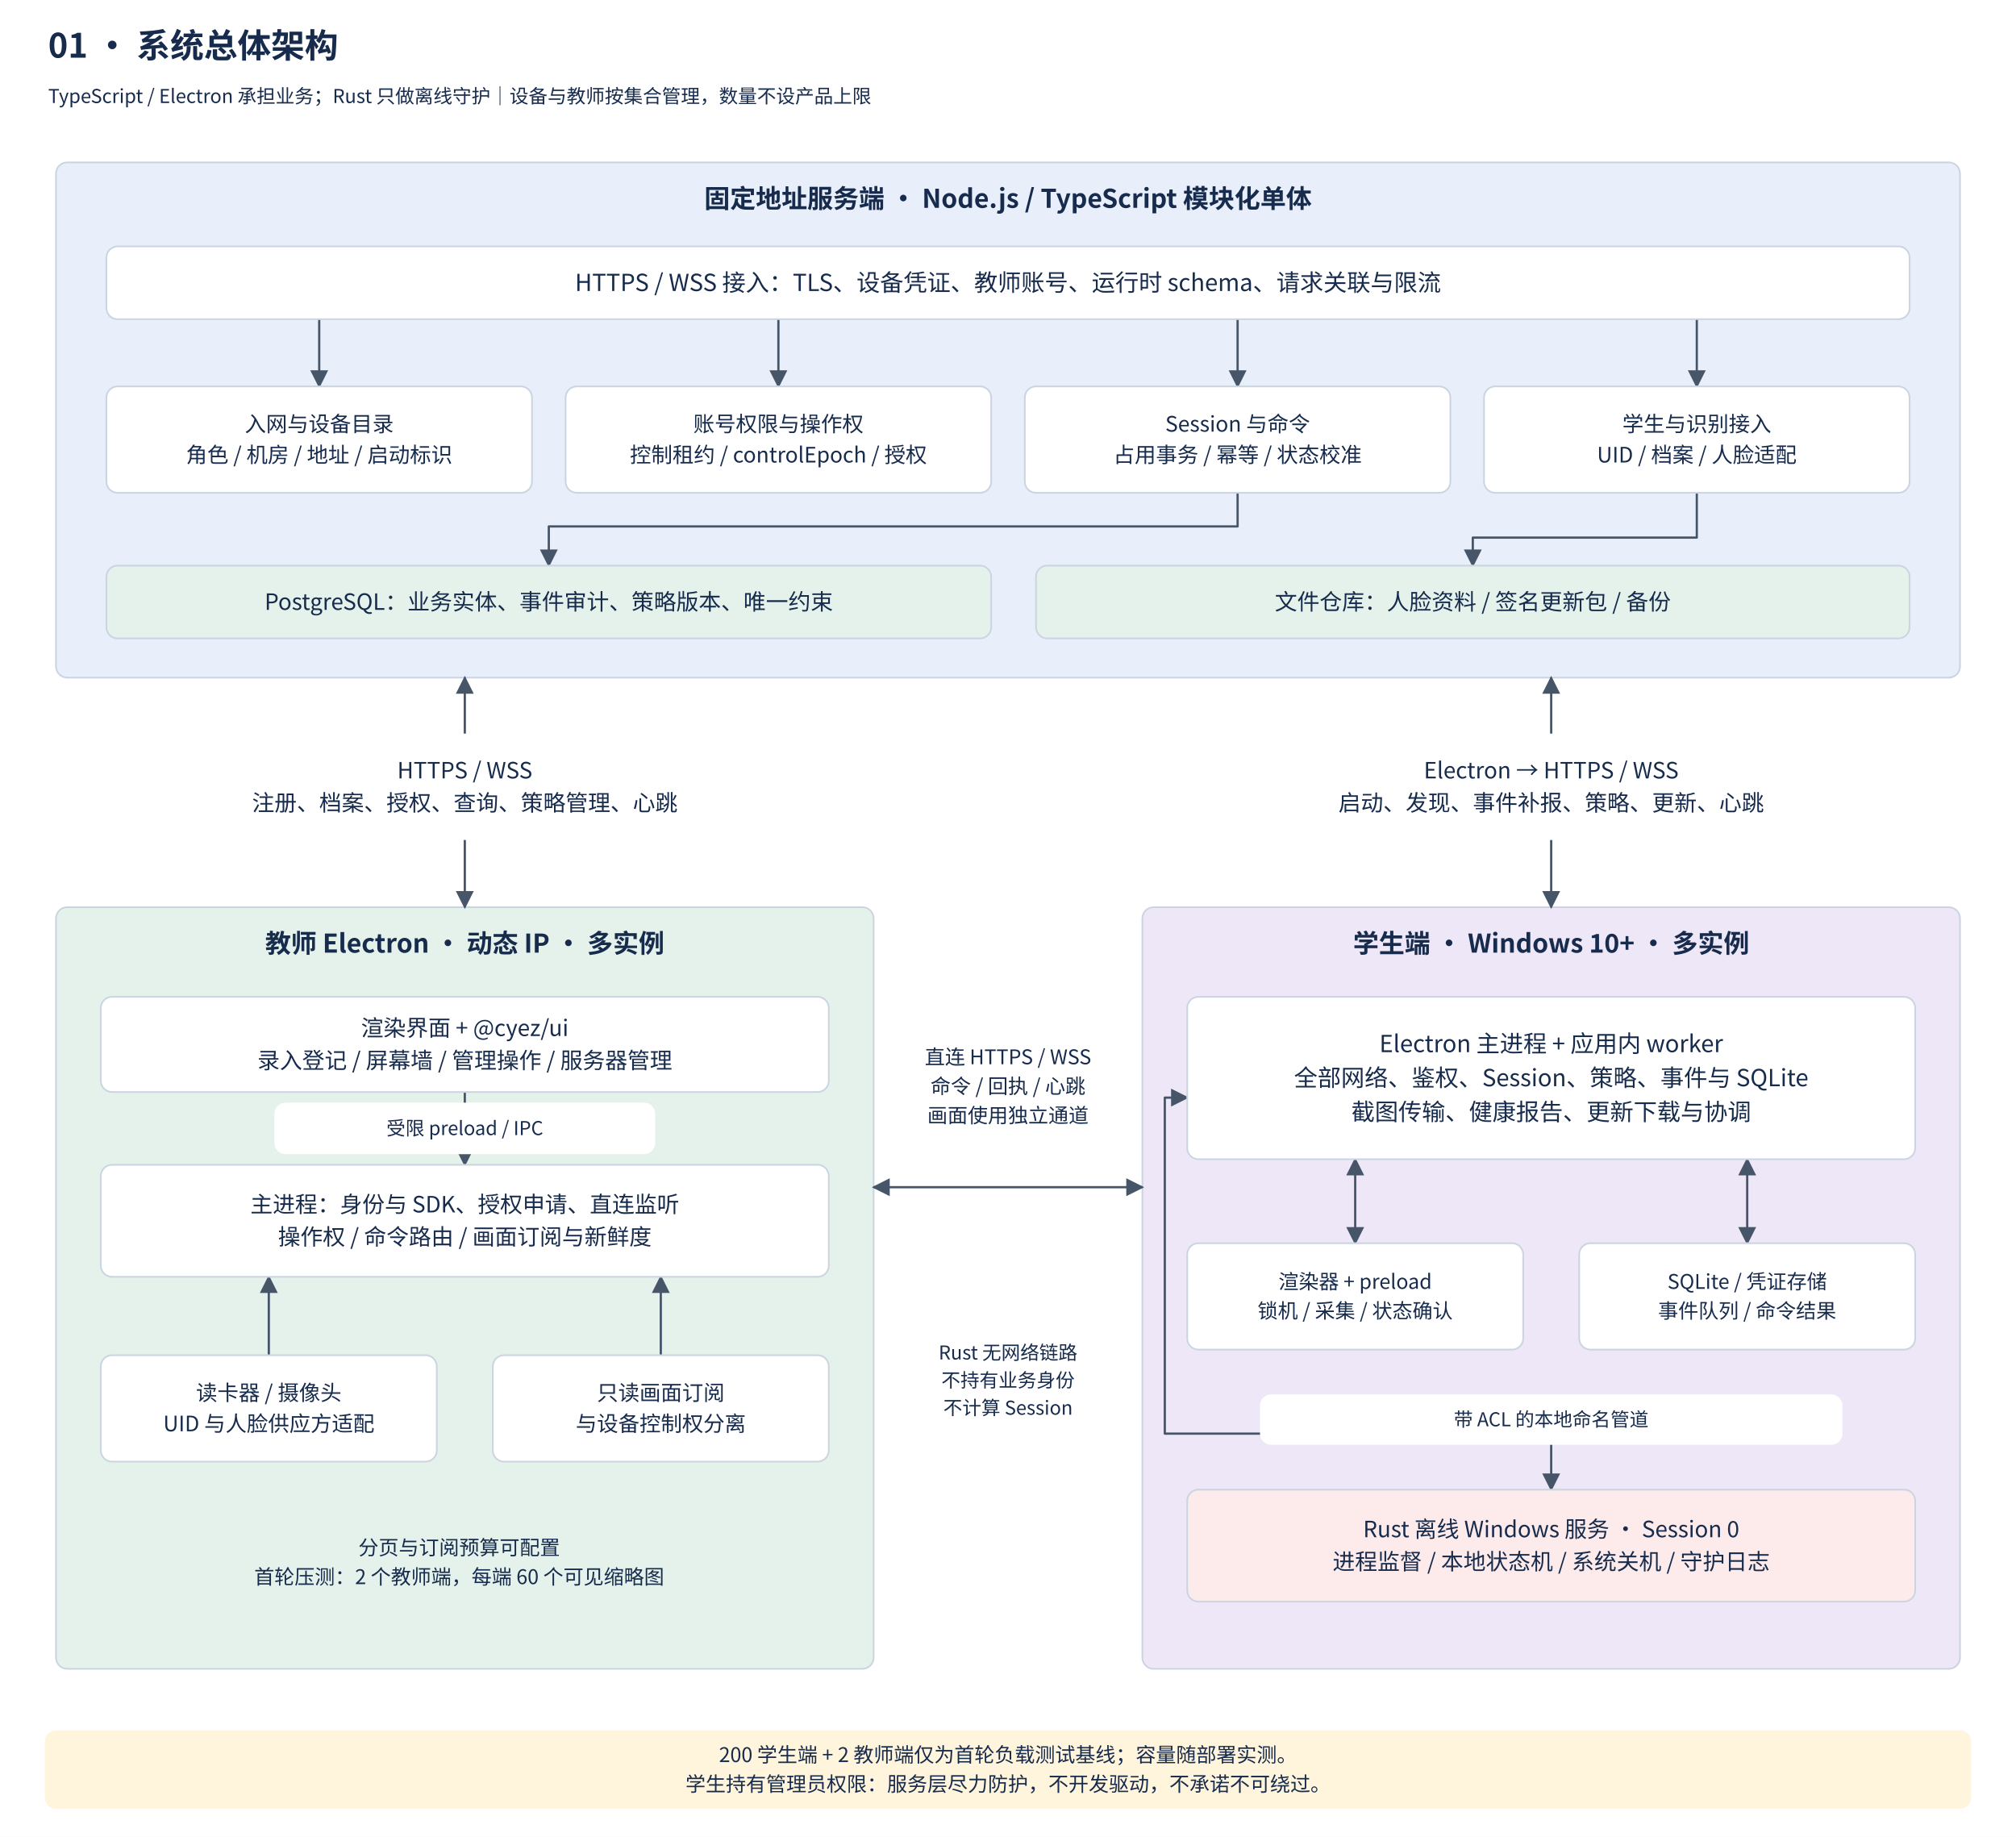
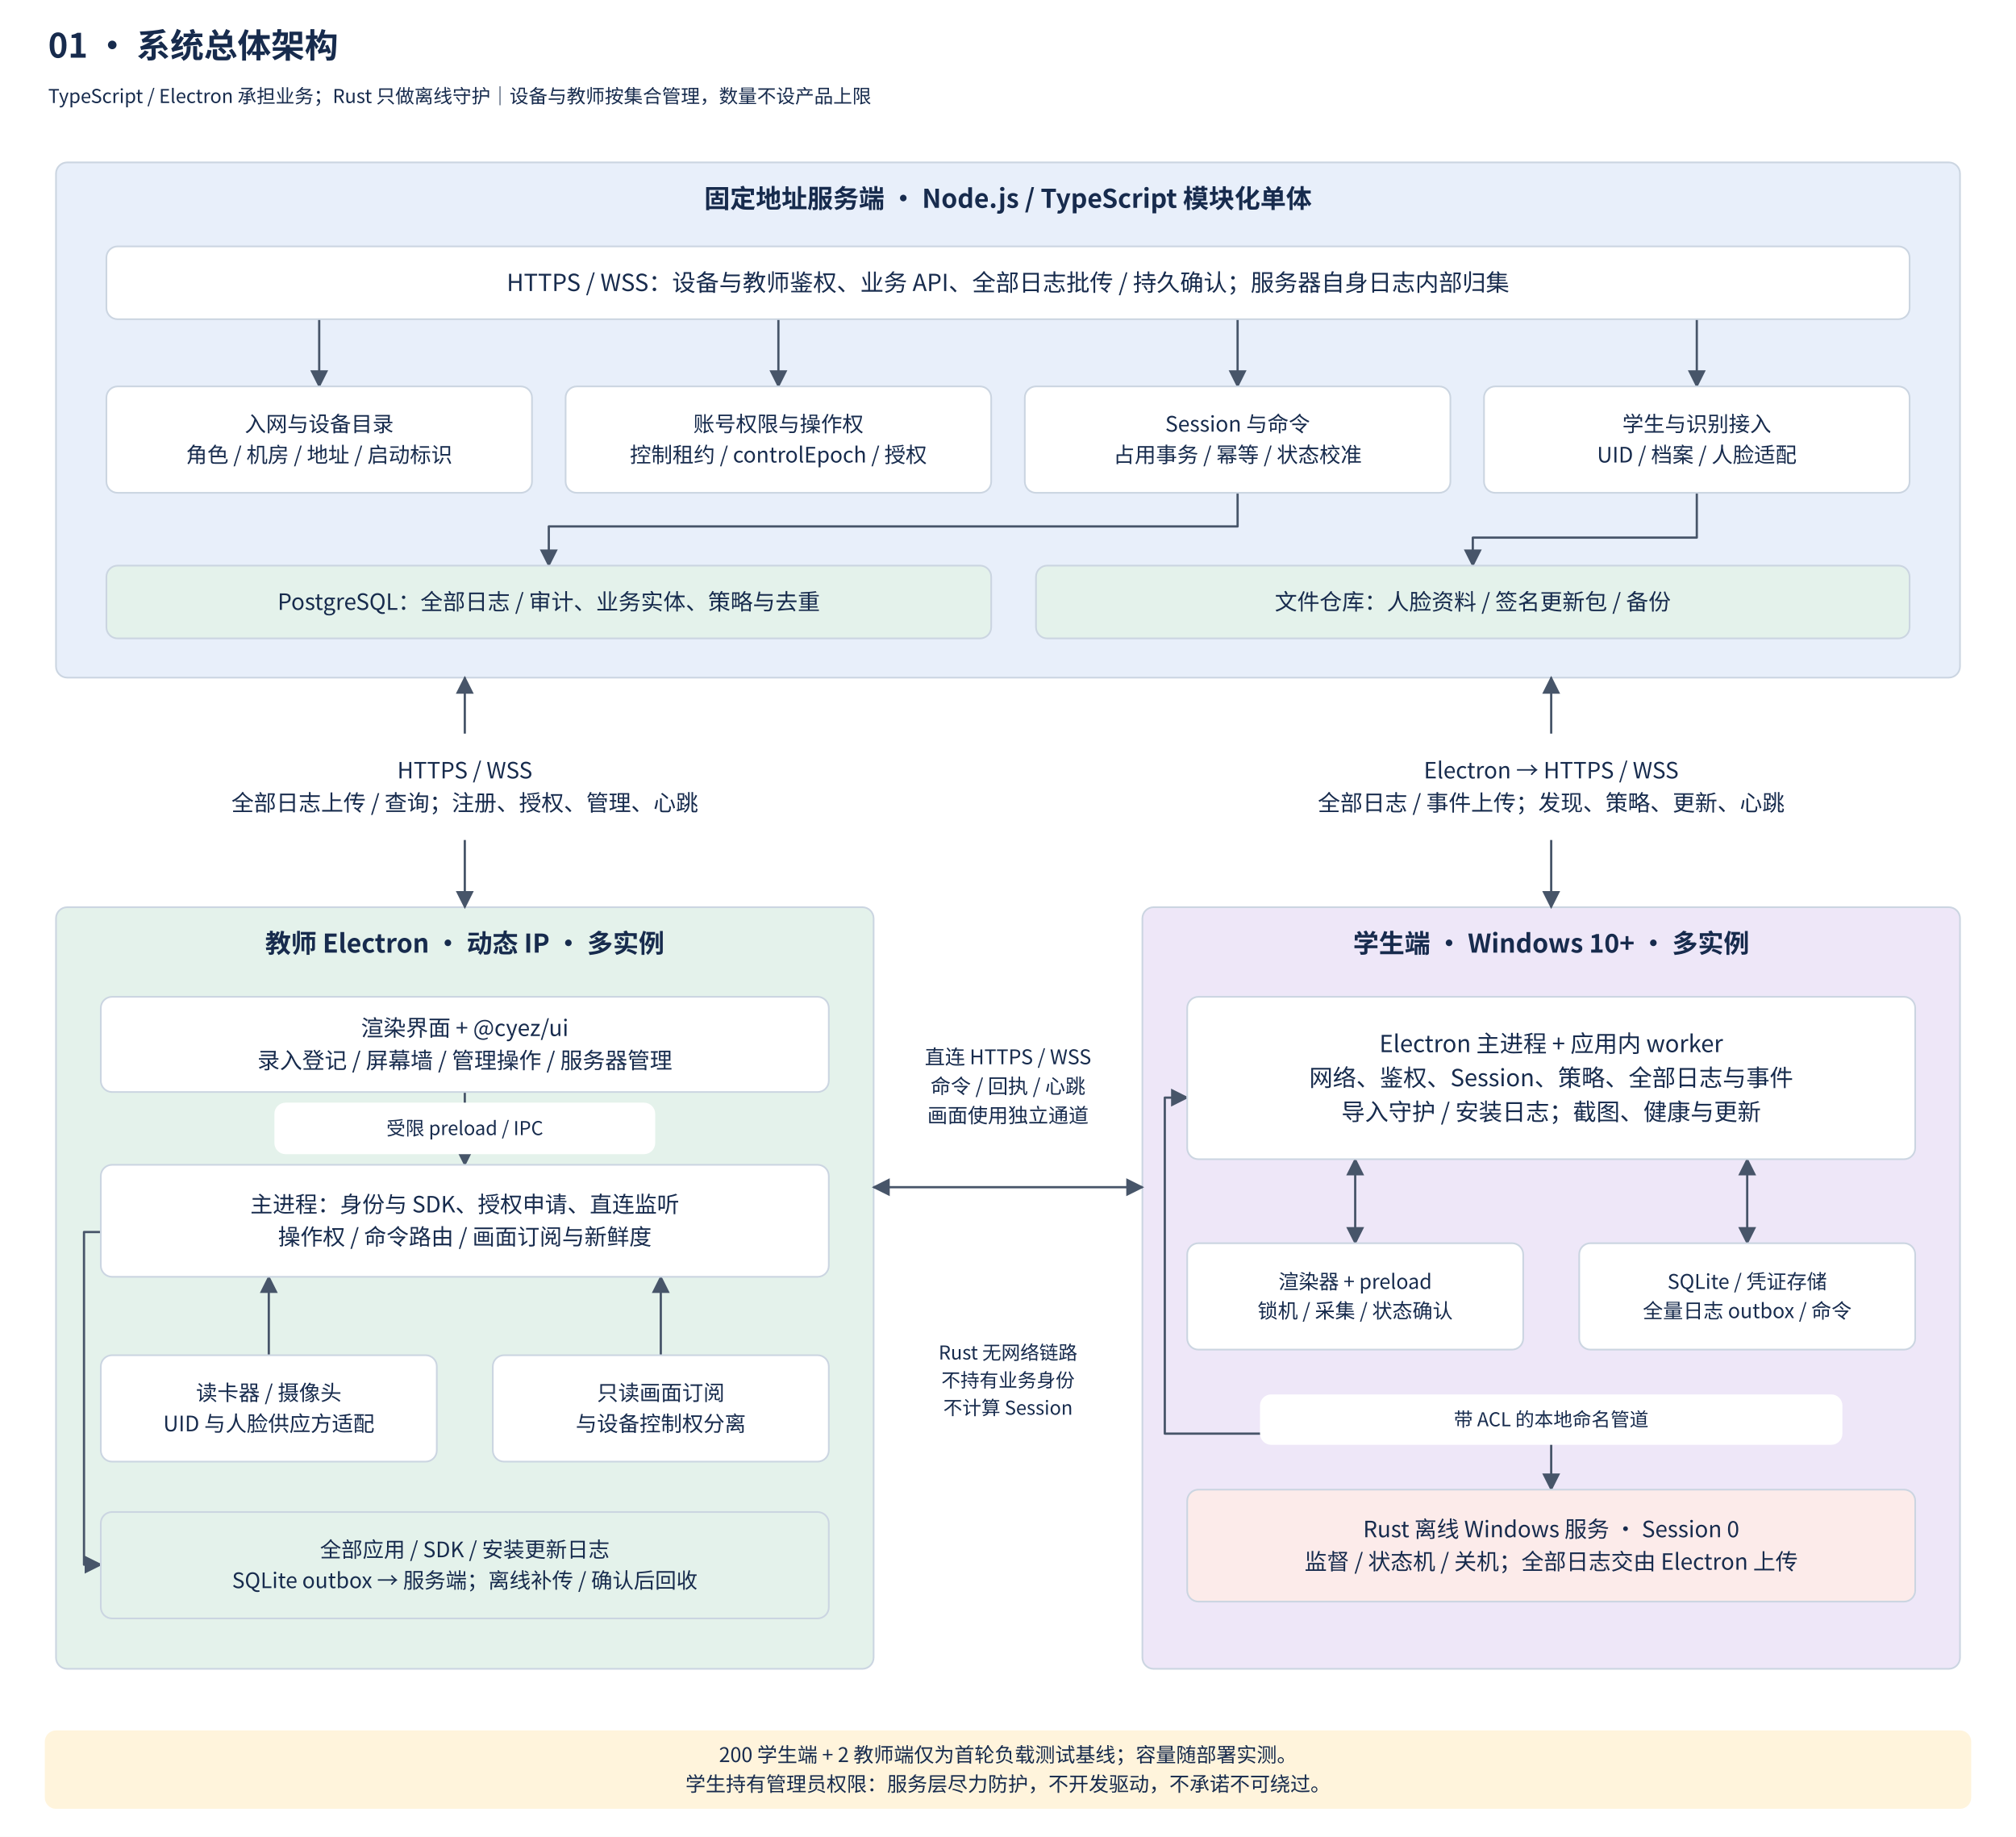
<svg xmlns="http://www.w3.org/2000/svg" width="1800" height="1640" viewBox="0 0 1800 1640" role="img" aria-labelledby="title desc">
  <defs>
    <marker id="arrow" viewBox="0 0 10 10" refX="9" refY="5" markerWidth="8" markerHeight="8" orient="auto-start-reverse">
      <path d="M 0 0 L 10 5 L 0 10 z" fill="#475569" />
    </marker>
  </defs>
  <rect width="1800" height="1640" fill="#ffffff" />
  <rect x="50" y="145" width="1700" height="460" rx="10" fill="#e8effa" stroke="#cbd5e1" stroke-width="1.5" />
  <text x="900.0" y="381.3" text-anchor="middle" font-family="Microsoft YaHei, Noto Sans CJK SC, sans-serif" font-size="18" font-weight="400" fill="#172b4d" />
  <rect x="50" y="810" width="730" height="680" rx="10" fill="#e4f2eb" stroke="#cbd5e1" stroke-width="1.5" />
  <text x="415.0" y="1156.3" text-anchor="middle" font-family="Microsoft YaHei, Noto Sans CJK SC, sans-serif" font-size="18" font-weight="400" fill="#172b4d" />
  <rect x="1020" y="810" width="730" height="680" rx="10" fill="#eee7f8" stroke="#cbd5e1" stroke-width="1.5" />
  <text x="1385.0" y="1156.3" text-anchor="middle" font-family="Microsoft YaHei, Noto Sans CJK SC, sans-serif" font-size="18" font-weight="400" fill="#172b4d" />
  <polyline points="285,285 285,345" fill="none" stroke="#475569" stroke-width="2" stroke-linejoin="round" marker-end="url(#arrow)" />
  <polyline points="695,285 695,345" fill="none" stroke="#475569" stroke-width="2" stroke-linejoin="round" marker-end="url(#arrow)" />
  <polyline points="1105,285 1105,345" fill="none" stroke="#475569" stroke-width="2" stroke-linejoin="round" marker-end="url(#arrow)" />
  <polyline points="1515,285 1515,345" fill="none" stroke="#475569" stroke-width="2" stroke-linejoin="round" marker-end="url(#arrow)" />
  <polyline points="1105,440 1105,470 490,470 490,505" fill="none" stroke="#475569" stroke-width="2" stroke-linejoin="round" marker-end="url(#arrow)" />
  <polyline points="1515,440 1515,480 1315,480 1315,505" fill="none" stroke="#475569" stroke-width="2" stroke-linejoin="round" marker-end="url(#arrow)" />
  <polyline points="415.0,975 415.0,1040" fill="none" stroke="#475569" stroke-width="2" stroke-linejoin="round" marker-end="url(#arrow)" />
  <polyline points="240,1210 240,1140" fill="none" stroke="#475569" stroke-width="2" stroke-linejoin="round" marker-end="url(#arrow)" />
  <polyline points="590,1210 590,1140" fill="none" stroke="#475569" stroke-width="2" stroke-linejoin="round" marker-end="url(#arrow)" />
+   <polyline points="90,1100 75,1100 75,1397 90,1397" fill="none" stroke="#475569" stroke-width="2" stroke-linejoin="round" marker-end="url(#arrow)" />
  <polyline points="1210,1035 1210,1110" fill="none" stroke="#475569" stroke-width="2" stroke-linejoin="round" marker-end="url(#arrow)" marker-start="url(#arrow)" />
  <polyline points="1560,1035 1560,1110" fill="none" stroke="#475569" stroke-width="2" stroke-linejoin="round" marker-end="url(#arrow)" marker-start="url(#arrow)" />
  <polyline points="1060,980 1040,980 1040,1280 1385,1280 1385,1330" fill="none" stroke="#475569" stroke-width="2" stroke-linejoin="round" marker-end="url(#arrow)" marker-start="url(#arrow)" />
  <polyline points="415,810 415,605" fill="none" stroke="#475569" stroke-width="2" stroke-linejoin="round" marker-end="url(#arrow)" marker-start="url(#arrow)" />
  <polyline points="1385,810 1385,605" fill="none" stroke="#475569" stroke-width="2" stroke-linejoin="round" marker-end="url(#arrow)" marker-start="url(#arrow)" />
  <polyline points="780,1060 1020,1060" fill="none" stroke="#475569" stroke-width="2" stroke-linejoin="round" marker-end="url(#arrow)" marker-start="url(#arrow)" />
  <text x="43" y="51.5" text-anchor="start" font-family="Microsoft YaHei, Noto Sans CJK SC, sans-serif" font-size="30" font-weight="600" fill="#172b4d">01 · 系统总体架构</text>
  <text x="43" y="91.95" text-anchor="start" font-family="Microsoft YaHei, Noto Sans CJK SC, sans-serif" font-size="17" font-weight="400" fill="#172b4d">TypeScript / Electron 承担业务；Rust 只做离线守护｜设备与教师按集合管理，数量不设产品上限</text>
  <text x="900.0" y="185.55" text-anchor="middle" font-family="Microsoft YaHei, Noto Sans CJK SC, sans-serif" font-size="23" font-weight="600" fill="#172b4d">固定地址服务端 · Node.js / TypeScript 模块化单体</text>
  <rect x="95" y="220" width="1610" height="65" rx="10" fill="#ffffff" stroke="#cbd5e1" stroke-width="1.5" />
-   <text x="900.0" y="259.85" text-anchor="middle" font-family="Microsoft YaHei, Noto Sans CJK SC, sans-serif" font-size="21" font-weight="400" fill="#172b4d">HTTPS / WSS 接入：TLS、设备凭证、教师账号、运行时 schema、请求关联与限流</text>
+   <text x="900.0" y="259.85" text-anchor="middle" font-family="Microsoft YaHei, Noto Sans CJK SC, sans-serif" font-size="21" font-weight="400" fill="#172b4d">HTTPS / WSS：设备与教师鉴权、业务 API、全部日志批传 / 持久确认；服务器自身日志内部归集</text>
  <rect x="95" y="345" width="380" height="95" rx="10" fill="#ffffff" stroke="#cbd5e1" stroke-width="1.5" />
  <text x="285.0" y="385.375" text-anchor="middle" font-family="Microsoft YaHei, Noto Sans CJK SC, sans-serif" font-size="19" font-weight="400" fill="#172b4d">入网与设备目录</text>
  <text x="285.0" y="412.925" text-anchor="middle" font-family="Microsoft YaHei, Noto Sans CJK SC, sans-serif" font-size="19" font-weight="400" fill="#172b4d">角色 / 机房 / 地址 / 启动标识</text>
  <rect x="505" y="345" width="380" height="95" rx="10" fill="#ffffff" stroke="#cbd5e1" stroke-width="1.5" />
  <text x="695.0" y="385.375" text-anchor="middle" font-family="Microsoft YaHei, Noto Sans CJK SC, sans-serif" font-size="19" font-weight="400" fill="#172b4d">账号权限与操作权</text>
  <text x="695.0" y="412.925" text-anchor="middle" font-family="Microsoft YaHei, Noto Sans CJK SC, sans-serif" font-size="19" font-weight="400" fill="#172b4d">控制租约 / controlEpoch / 授权</text>
  <rect x="915" y="345" width="380" height="95" rx="10" fill="#ffffff" stroke="#cbd5e1" stroke-width="1.5" />
  <text x="1105.0" y="385.375" text-anchor="middle" font-family="Microsoft YaHei, Noto Sans CJK SC, sans-serif" font-size="19" font-weight="400" fill="#172b4d">Session 与命令</text>
  <text x="1105.0" y="412.925" text-anchor="middle" font-family="Microsoft YaHei, Noto Sans CJK SC, sans-serif" font-size="19" font-weight="400" fill="#172b4d">占用事务 / 幂等 / 状态校准</text>
  <rect x="1325" y="345" width="380" height="95" rx="10" fill="#ffffff" stroke="#cbd5e1" stroke-width="1.5" />
  <text x="1515.0" y="385.375" text-anchor="middle" font-family="Microsoft YaHei, Noto Sans CJK SC, sans-serif" font-size="19" font-weight="400" fill="#172b4d">学生与识别接入</text>
  <text x="1515.0" y="412.925" text-anchor="middle" font-family="Microsoft YaHei, Noto Sans CJK SC, sans-serif" font-size="19" font-weight="400" fill="#172b4d">UID / 档案 / 人脸适配</text>
  <rect x="95" y="505" width="790" height="65" rx="10" fill="#e4f2eb" stroke="#cbd5e1" stroke-width="1.5" />
-   <text x="490.0" y="544.5" text-anchor="middle" font-family="Microsoft YaHei, Noto Sans CJK SC, sans-serif" font-size="20" font-weight="400" fill="#172b4d">PostgreSQL：业务实体、事件审计、策略版本、唯一约束</text>
+   <text x="490.0" y="544.5" text-anchor="middle" font-family="Microsoft YaHei, Noto Sans CJK SC, sans-serif" font-size="20" font-weight="400" fill="#172b4d">PostgreSQL：全部日志 / 审计、业务实体、策略与去重</text>
  <rect x="925" y="505" width="780" height="65" rx="10" fill="#e4f2eb" stroke="#cbd5e1" stroke-width="1.5" />
  <text x="1315.0" y="544.5" text-anchor="middle" font-family="Microsoft YaHei, Noto Sans CJK SC, sans-serif" font-size="20" font-weight="400" fill="#172b4d">文件仓库：人脸资料 / 签名更新包 / 备份</text>
  <text x="415.0" y="850.55" text-anchor="middle" font-family="Microsoft YaHei, Noto Sans CJK SC, sans-serif" font-size="23" font-weight="600" fill="#172b4d">教师 Electron · 动态 IP · 多实例</text>
  <rect x="90" y="890" width="650" height="85" rx="10" fill="#ffffff" stroke="#cbd5e1" stroke-width="1.5" />
  <text x="415.0" y="925.0" text-anchor="middle" font-family="Microsoft YaHei, Noto Sans CJK SC, sans-serif" font-size="20" font-weight="400" fill="#172b4d">渲染界面 + @cyez/ui</text>
  <text x="415.0" y="954.0" text-anchor="middle" font-family="Microsoft YaHei, Noto Sans CJK SC, sans-serif" font-size="20" font-weight="400" fill="#172b4d">录入登记 / 屏幕墙 / 管理操作 / 服务器管理</text>
  <rect x="90" y="1040" width="650" height="100" rx="10" fill="#ffffff" stroke="#cbd5e1" stroke-width="1.5" />
  <text x="415.0" y="1082.5" text-anchor="middle" font-family="Microsoft YaHei, Noto Sans CJK SC, sans-serif" font-size="20" font-weight="400" fill="#172b4d">主进程：身份与 SDK、授权申请、直连监听</text>
  <text x="415.0" y="1111.5" text-anchor="middle" font-family="Microsoft YaHei, Noto Sans CJK SC, sans-serif" font-size="20" font-weight="400" fill="#172b4d">操作权 / 命令路由 / 画面订阅与新鲜度</text>
  <rect x="245.0" y="984.5" width="340" height="46" rx="10" fill="#ffffff" stroke="none" stroke-width="1.5" />
  <text x="415.0" y="1013.45" text-anchor="middle" font-family="Microsoft YaHei, Noto Sans CJK SC, sans-serif" font-size="17" font-weight="400" fill="#172b4d">受限 preload / IPC</text>
  <rect x="90" y="1210" width="300" height="95" rx="10" fill="#ffffff" stroke="#cbd5e1" stroke-width="1.5" />
  <text x="240.0" y="1250.375" text-anchor="middle" font-family="Microsoft YaHei, Noto Sans CJK SC, sans-serif" font-size="19" font-weight="400" fill="#172b4d">读卡器 / 摄像头</text>
  <text x="240.0" y="1277.925" text-anchor="middle" font-family="Microsoft YaHei, Noto Sans CJK SC, sans-serif" font-size="19" font-weight="400" fill="#172b4d">UID 与人脸供应方适配</text>
  <rect x="440" y="1210" width="300" height="95" rx="10" fill="#ffffff" stroke="#cbd5e1" stroke-width="1.5" />
  <text x="590.0" y="1250.375" text-anchor="middle" font-family="Microsoft YaHei, Noto Sans CJK SC, sans-serif" font-size="19" font-weight="400" fill="#172b4d">只读画面订阅</text>
  <text x="590.0" y="1277.925" text-anchor="middle" font-family="Microsoft YaHei, Noto Sans CJK SC, sans-serif" font-size="19" font-weight="400" fill="#172b4d">与设备控制权分离</text>
-   <text x="410.0" y="1388.25" text-anchor="middle" font-family="Microsoft YaHei, Noto Sans CJK SC, sans-serif" font-size="18" font-weight="400" fill="#172b4d">分页与订阅预算可配置</text>
-   <text x="410.0" y="1414.35" text-anchor="middle" font-family="Microsoft YaHei, Noto Sans CJK SC, sans-serif" font-size="18" font-weight="400" fill="#172b4d">首轮压测：2 个教师端，每端 60 个可见缩略图</text>
+   <rect x="90" y="1350" width="650" height="95" rx="10" fill="#e4f2eb" stroke="#cbd5e1" stroke-width="1.5" />
+   <text x="415.0" y="1390.375" text-anchor="middle" font-family="Microsoft YaHei, Noto Sans CJK SC, sans-serif" font-size="19" font-weight="400" fill="#172b4d">全部应用 / SDK / 安装更新日志</text>
+   <text x="415.0" y="1417.925" text-anchor="middle" font-family="Microsoft YaHei, Noto Sans CJK SC, sans-serif" font-size="19" font-weight="400" fill="#172b4d">SQLite outbox → 服务端；离线补传 / 确认后回收</text>
  <text x="1385.0" y="850.55" text-anchor="middle" font-family="Microsoft YaHei, Noto Sans CJK SC, sans-serif" font-size="23" font-weight="600" fill="#172b4d">学生端 · Windows 10+ · 多实例</text>
  <rect x="1060" y="890" width="650" height="145" rx="10" fill="#ffffff" stroke="#cbd5e1" stroke-width="1.5" />
  <text x="1385.0" y="939.4" text-anchor="middle" font-family="Microsoft YaHei, Noto Sans CJK SC, sans-serif" font-size="21" font-weight="400" fill="#172b4d">Electron 主进程 + 应用内 worker</text>
-   <text x="1385.0" y="969.85" text-anchor="middle" font-family="Microsoft YaHei, Noto Sans CJK SC, sans-serif" font-size="21" font-weight="400" fill="#172b4d">全部网络、鉴权、Session、策略、事件与 SQLite</text>
-   <text x="1385.0" y="1000.3" text-anchor="middle" font-family="Microsoft YaHei, Noto Sans CJK SC, sans-serif" font-size="21" font-weight="400" fill="#172b4d">截图传输、健康报告、更新下载与协调</text>
+   <text x="1385.0" y="969.85" text-anchor="middle" font-family="Microsoft YaHei, Noto Sans CJK SC, sans-serif" font-size="21" font-weight="400" fill="#172b4d">网络、鉴权、Session、策略、全部日志与事件</text>
+   <text x="1385.0" y="1000.3" text-anchor="middle" font-family="Microsoft YaHei, Noto Sans CJK SC, sans-serif" font-size="21" font-weight="400" fill="#172b4d">导入守护 / 安装日志；截图、健康与更新</text>
  <rect x="1060" y="1110" width="300" height="95" rx="10" fill="#ffffff" stroke="#cbd5e1" stroke-width="1.5" />
  <text x="1210.0" y="1150.75" text-anchor="middle" font-family="Microsoft YaHei, Noto Sans CJK SC, sans-serif" font-size="18" font-weight="400" fill="#172b4d">渲染器 + preload</text>
  <text x="1210.0" y="1176.85" text-anchor="middle" font-family="Microsoft YaHei, Noto Sans CJK SC, sans-serif" font-size="18" font-weight="400" fill="#172b4d">锁机 / 采集 / 状态确认</text>
  <rect x="1410" y="1110" width="300" height="95" rx="10" fill="#ffffff" stroke="#cbd5e1" stroke-width="1.5" />
  <text x="1560.0" y="1150.75" text-anchor="middle" font-family="Microsoft YaHei, Noto Sans CJK SC, sans-serif" font-size="18" font-weight="400" fill="#172b4d">SQLite / 凭证存储</text>
-   <text x="1560.0" y="1176.85" text-anchor="middle" font-family="Microsoft YaHei, Noto Sans CJK SC, sans-serif" font-size="18" font-weight="400" fill="#172b4d">事件队列 / 命令结果</text>
+   <text x="1560.0" y="1176.85" text-anchor="middle" font-family="Microsoft YaHei, Noto Sans CJK SC, sans-serif" font-size="18" font-weight="400" fill="#172b4d">全量日志 outbox / 命令</text>
  <rect x="1060" y="1330" width="650" height="100" rx="10" fill="#fcebea" stroke="#cbd5e1" stroke-width="1.5" />
  <text x="1385.0" y="1372.5" text-anchor="middle" font-family="Microsoft YaHei, Noto Sans CJK SC, sans-serif" font-size="20" font-weight="400" fill="#172b4d">Rust 离线 Windows 服务 · Session 0</text>
-   <text x="1385.0" y="1401.5" text-anchor="middle" font-family="Microsoft YaHei, Noto Sans CJK SC, sans-serif" font-size="20" font-weight="400" fill="#172b4d">进程监督 / 本地状态机 / 系统关机 / 守护日志</text>
+   <text x="1385.0" y="1401.5" text-anchor="middle" font-family="Microsoft YaHei, Noto Sans CJK SC, sans-serif" font-size="20" font-weight="400" fill="#172b4d">监督 / 状态机 / 关机；全部日志交由 Electron 上传</text>
  <rect x="1125" y="1245" width="520" height="45" rx="10" fill="#ffffff" stroke="none" stroke-width="1.5" />
  <text x="1385.0" y="1273.45" text-anchor="middle" font-family="Microsoft YaHei, Noto Sans CJK SC, sans-serif" font-size="17" font-weight="400" fill="#172b4d">带 ACL 的本地命名管道</text>
  <rect x="100" y="655" width="630" height="95" rx="10" fill="#ffffff" stroke="none" stroke-width="1.5" />
  <text x="415.0" y="695.0" text-anchor="middle" font-family="Microsoft YaHei, Noto Sans CJK SC, sans-serif" font-size="20" font-weight="400" fill="#172b4d">HTTPS / WSS</text>
-   <text x="415.0" y="724.0" text-anchor="middle" font-family="Microsoft YaHei, Noto Sans CJK SC, sans-serif" font-size="20" font-weight="400" fill="#172b4d">注册、档案、授权、查询、策略管理、心跳</text>
+   <text x="415.0" y="724.0" text-anchor="middle" font-family="Microsoft YaHei, Noto Sans CJK SC, sans-serif" font-size="20" font-weight="400" fill="#172b4d">全部日志上传 / 查询；注册、授权、管理、心跳</text>
  <rect x="1070" y="655" width="630" height="95" rx="10" fill="#ffffff" stroke="none" stroke-width="1.5" />
  <text x="1385.0" y="695.0" text-anchor="middle" font-family="Microsoft YaHei, Noto Sans CJK SC, sans-serif" font-size="20" font-weight="400" fill="#172b4d">Electron → HTTPS / WSS</text>
-   <text x="1385.0" y="724.0" text-anchor="middle" font-family="Microsoft YaHei, Noto Sans CJK SC, sans-serif" font-size="20" font-weight="400" fill="#172b4d">启动、发现、事件补报、策略、更新、心跳</text>
+   <text x="1385.0" y="724.0" text-anchor="middle" font-family="Microsoft YaHei, Noto Sans CJK SC, sans-serif" font-size="20" font-weight="400" fill="#172b4d">全部日志 / 事件上传；发现、策略、更新、心跳</text>
  <rect x="795" y="905" width="210" height="130" rx="10" fill="#ffffff" stroke="none" stroke-width="1.5" />
  <text x="900.0" y="950.2" text-anchor="middle" font-family="Microsoft YaHei, Noto Sans CJK SC, sans-serif" font-size="18" font-weight="400" fill="#172b4d">直连 HTTPS / WSS</text>
  <text x="900.0" y="976.3" text-anchor="middle" font-family="Microsoft YaHei, Noto Sans CJK SC, sans-serif" font-size="18" font-weight="400" fill="#172b4d">命令 / 回执 / 心跳</text>
  <text x="900.0" y="1002.4" text-anchor="middle" font-family="Microsoft YaHei, Noto Sans CJK SC, sans-serif" font-size="18" font-weight="400" fill="#172b4d">画面使用独立通道</text>
  <text x="900.0" y="1213.8" text-anchor="middle" font-family="Microsoft YaHei, Noto Sans CJK SC, sans-serif" font-size="17" font-weight="400" fill="#172b4d">Rust 无网络链路</text>
  <text x="900.0" y="1238.45" text-anchor="middle" font-family="Microsoft YaHei, Noto Sans CJK SC, sans-serif" font-size="17" font-weight="400" fill="#172b4d">不持有业务身份</text>
  <text x="900.0" y="1263.1" text-anchor="middle" font-family="Microsoft YaHei, Noto Sans CJK SC, sans-serif" font-size="17" font-weight="400" fill="#172b4d">不计算 Session</text>
  <rect x="40" y="1545" width="1720" height="70" rx="10" fill="#fff4dc" stroke="none" stroke-width="1.5" />
  <text x="900.0" y="1573.25" text-anchor="middle" font-family="Microsoft YaHei, Noto Sans CJK SC, sans-serif" font-size="18" font-weight="400" fill="#172b4d">200 学生端 + 2 教师端仅为首轮负载测试基线；容量随部署实测。</text>
  <text x="900.0" y="1599.35" text-anchor="middle" font-family="Microsoft YaHei, Noto Sans CJK SC, sans-serif" font-size="18" font-weight="400" fill="#172b4d">学生持有管理员权限：服务层尽力防护，不开发驱动，不承诺不可绕过。</text>
</svg>
